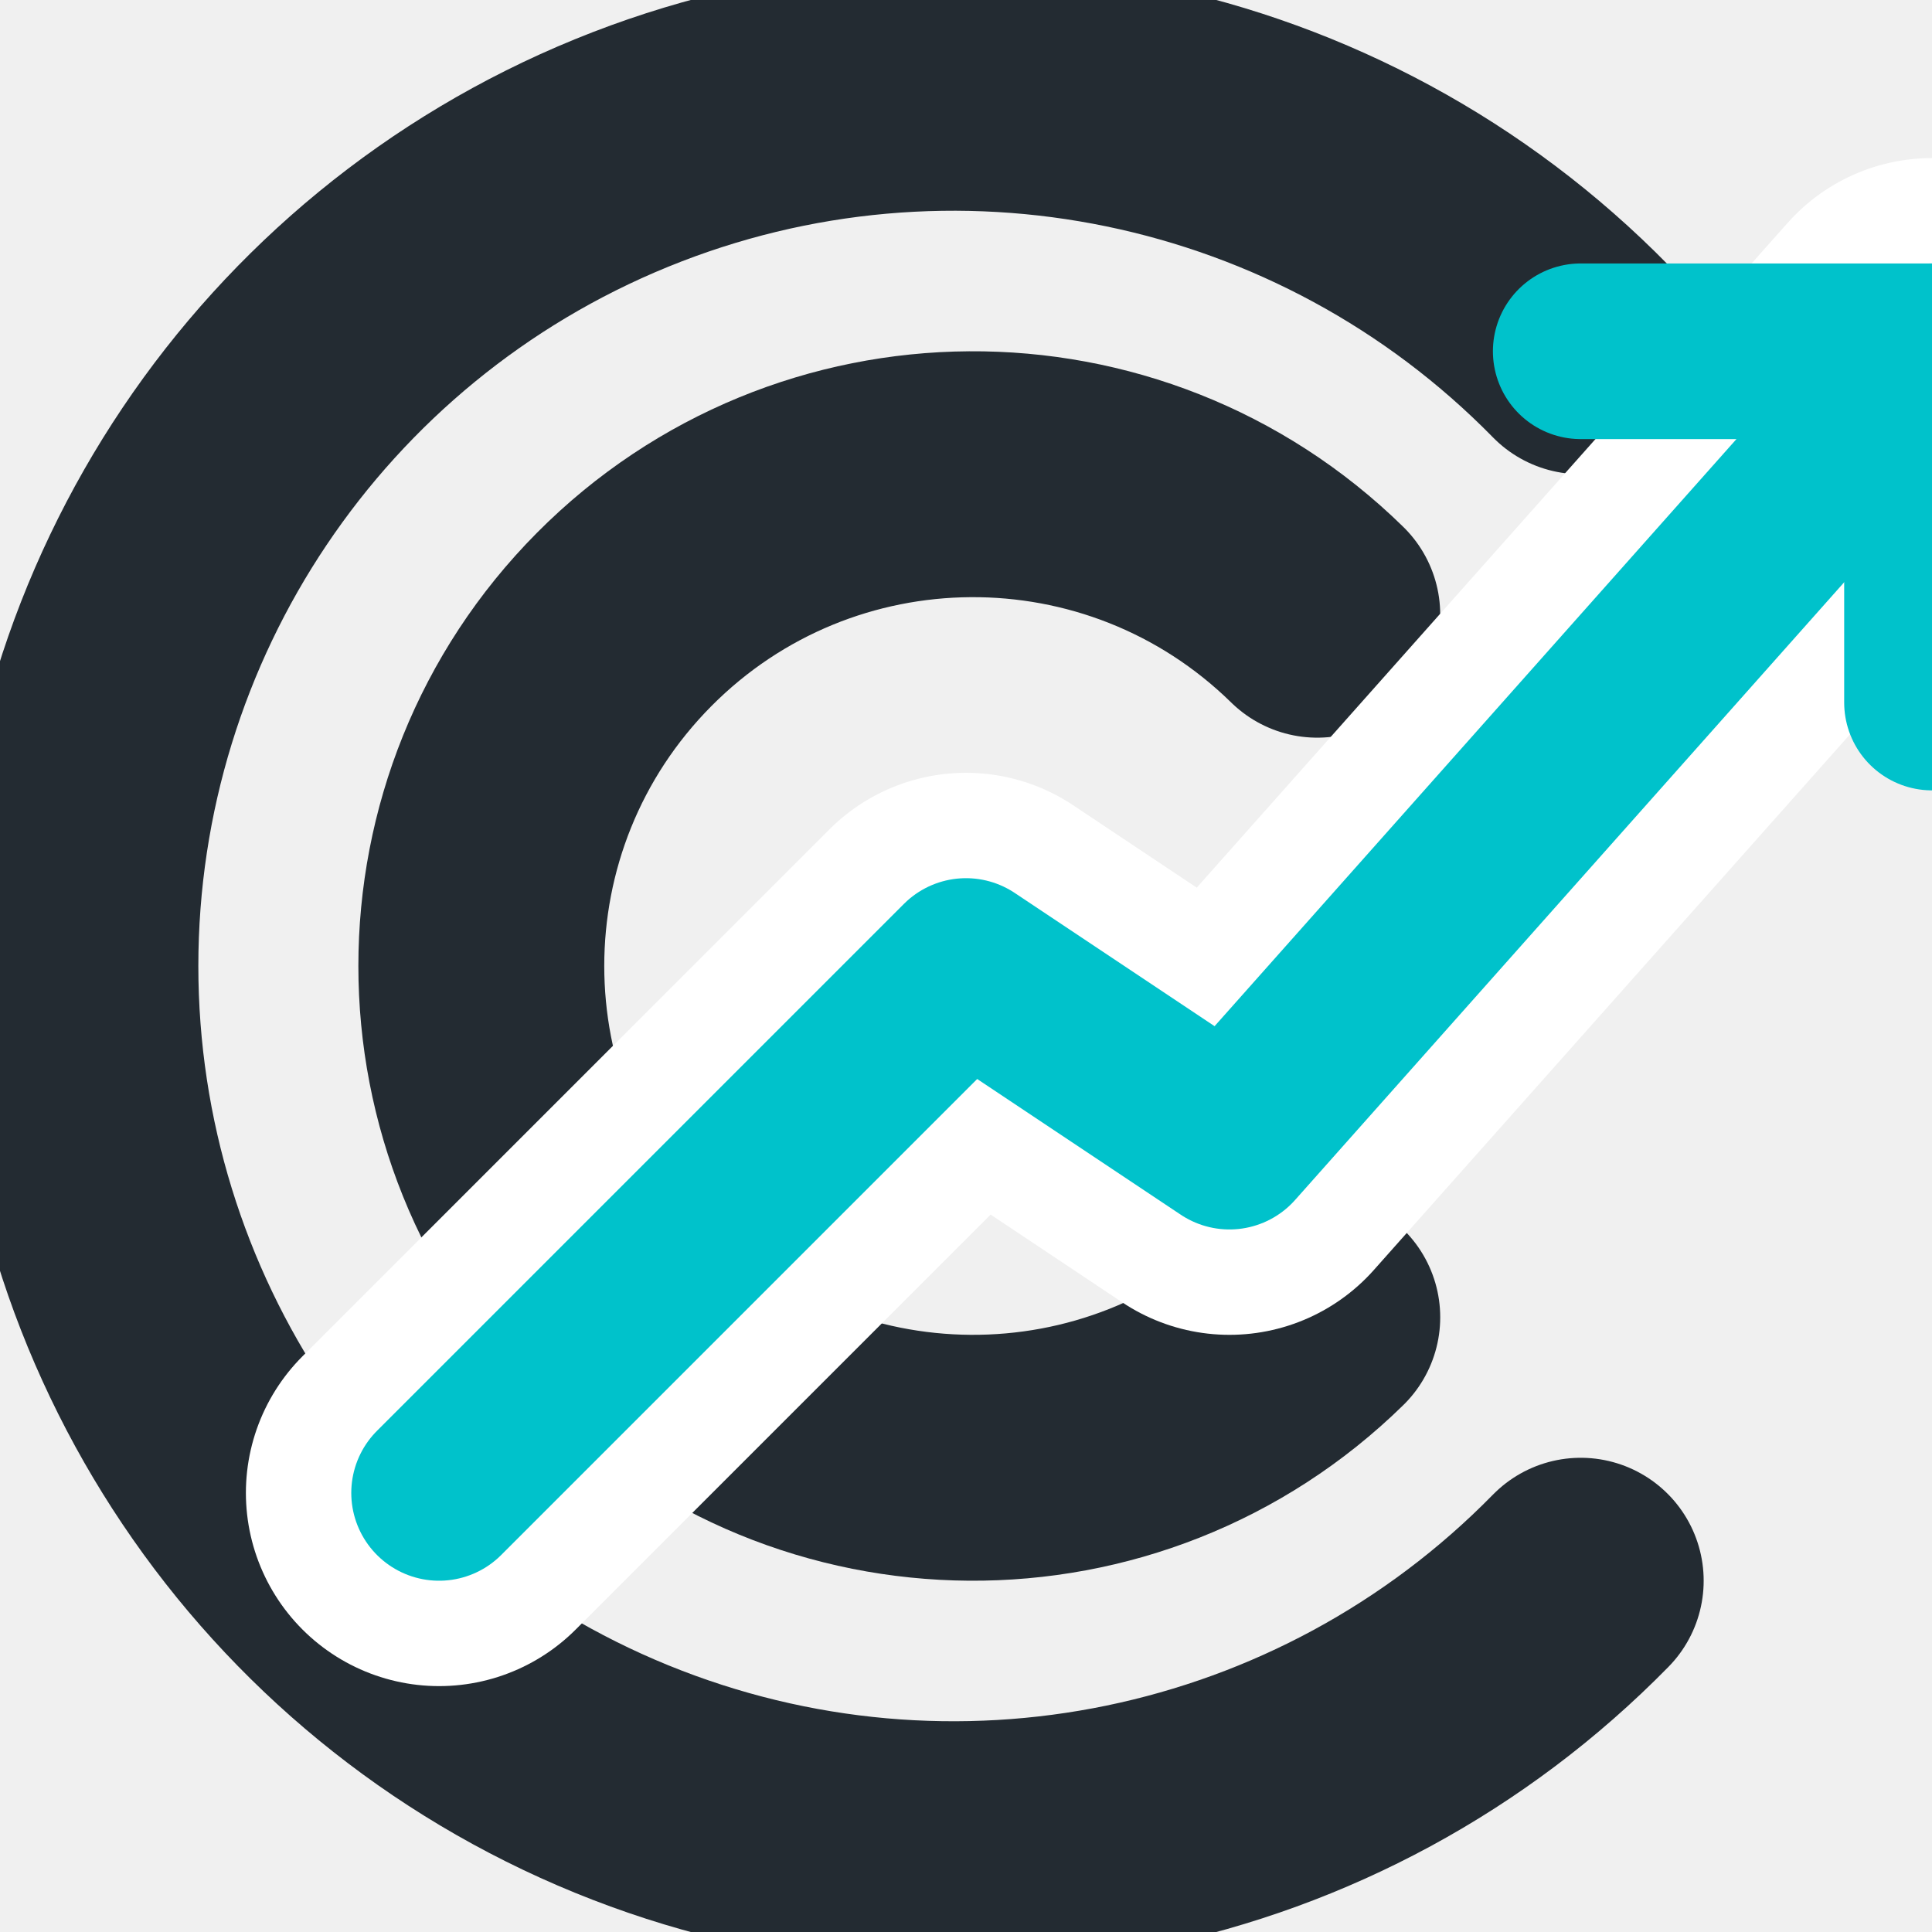
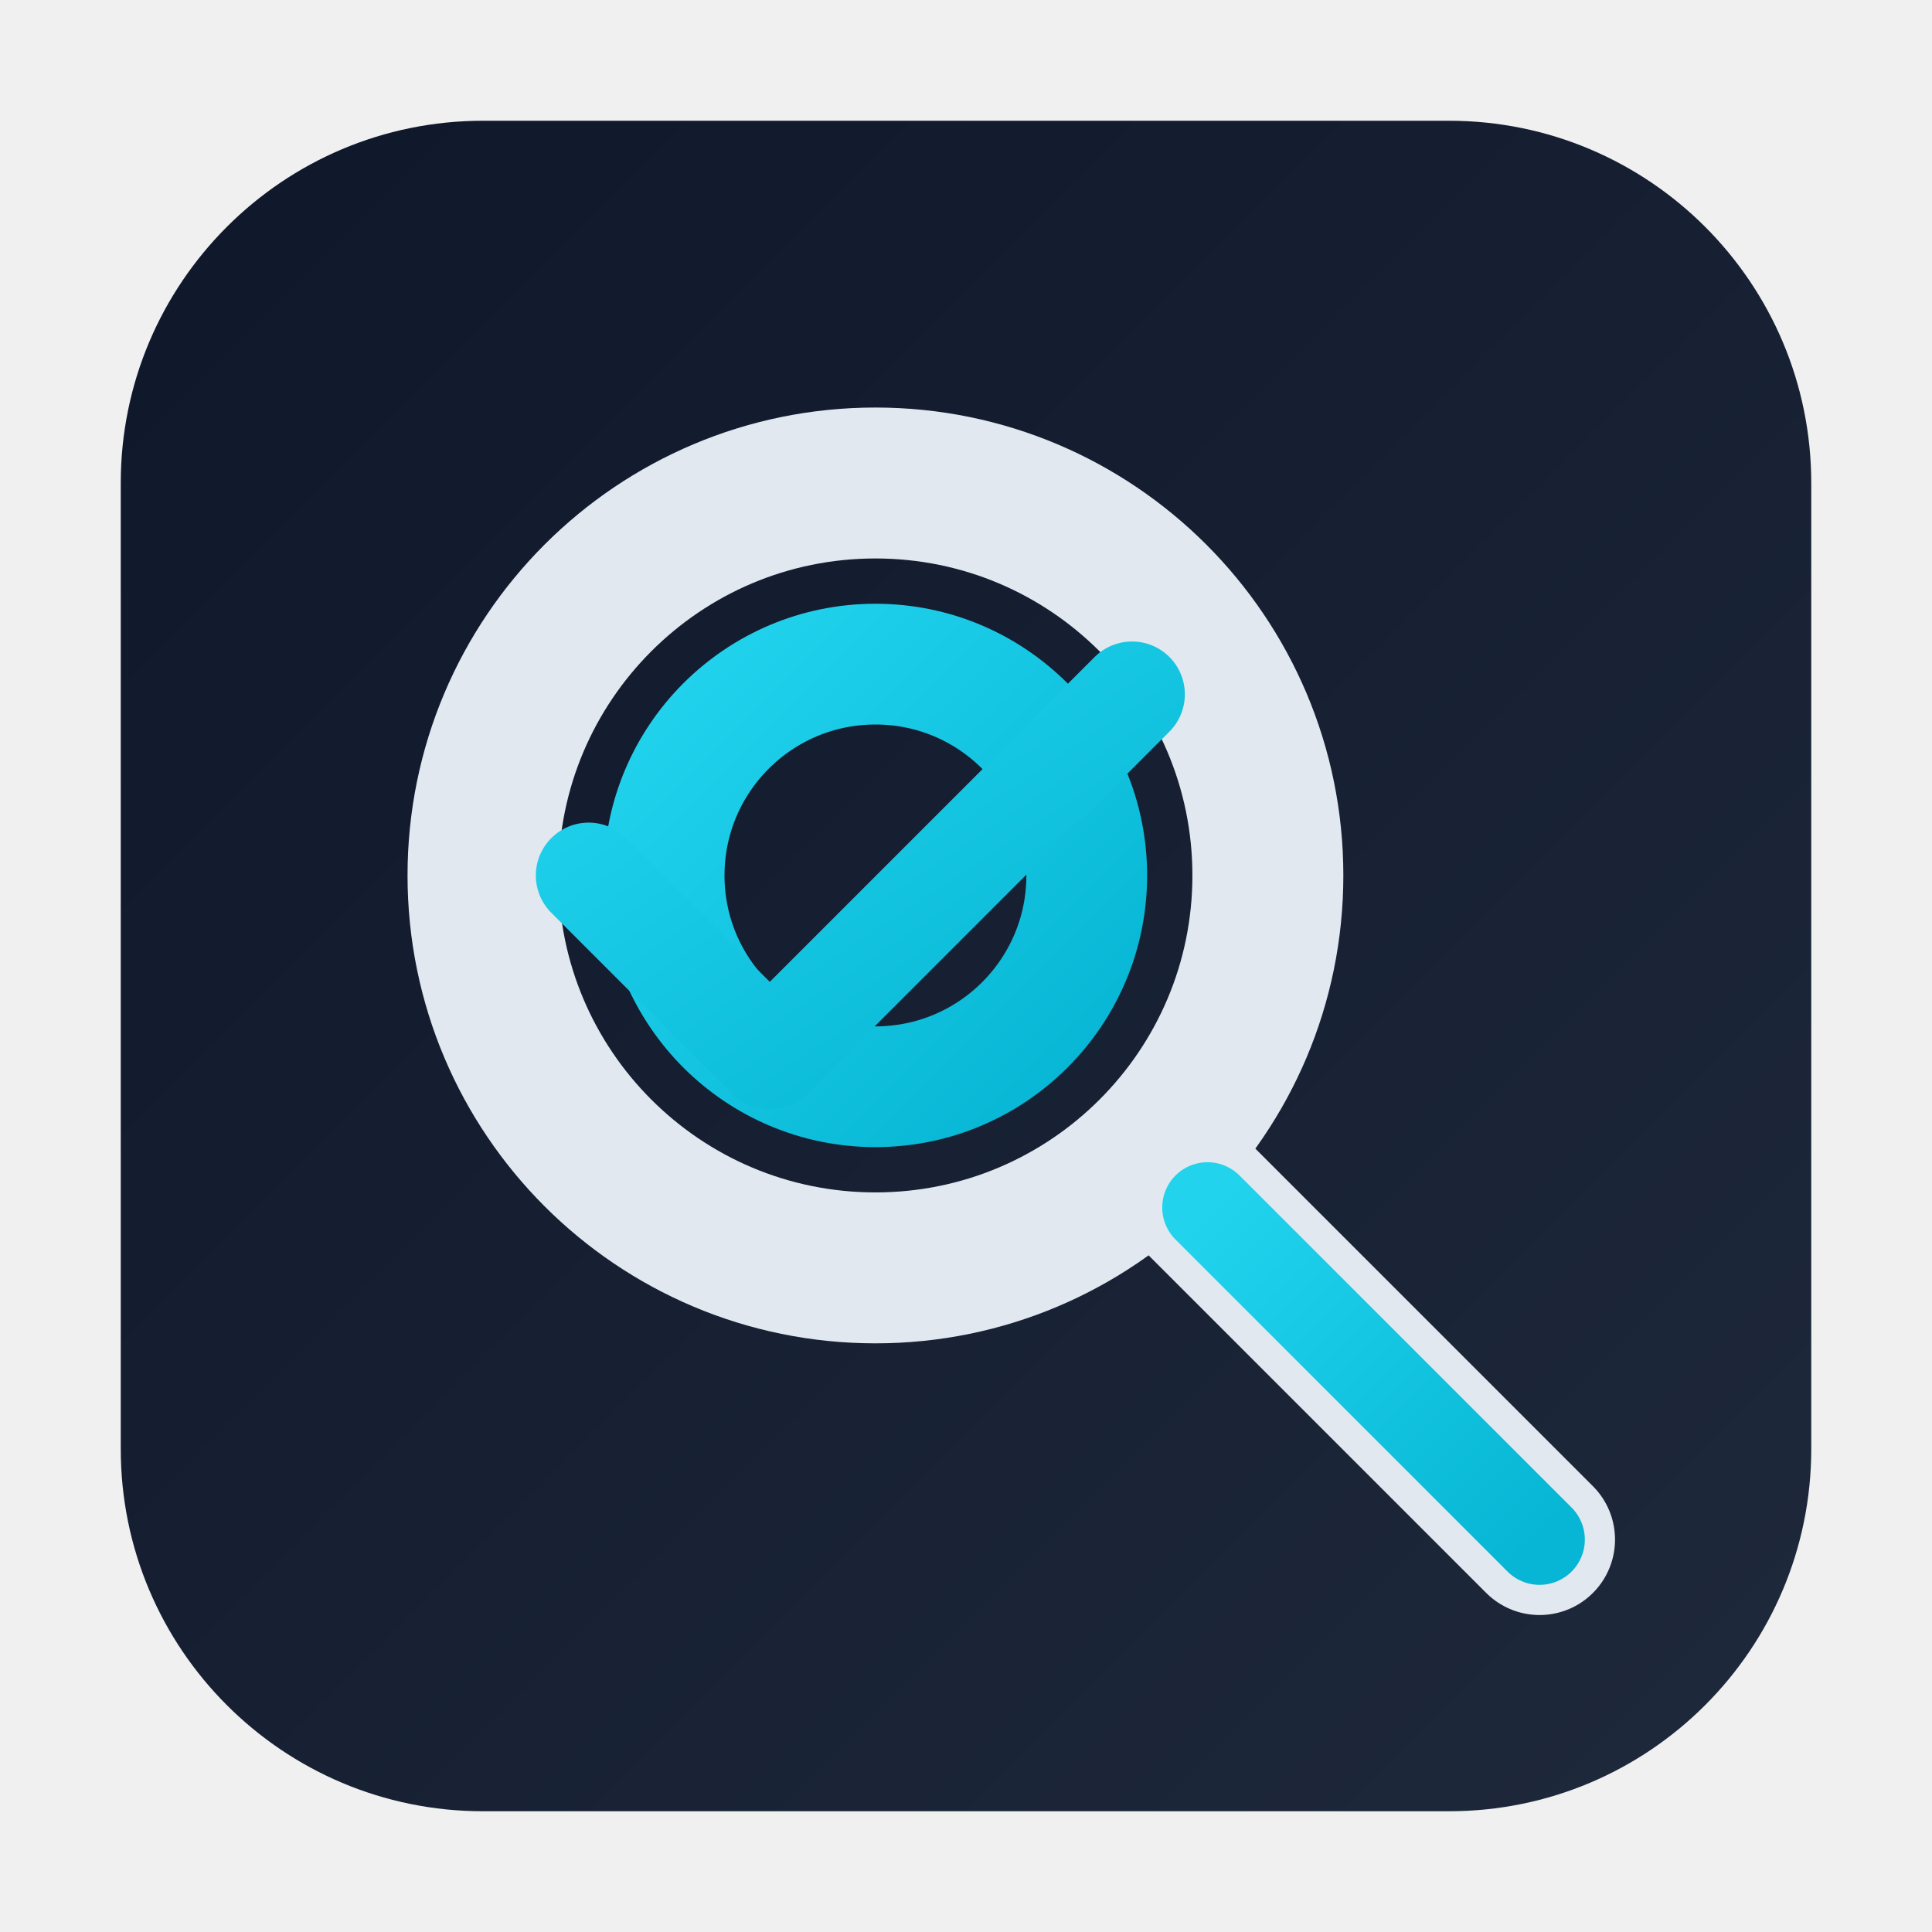
- <svg xmlns="http://www.w3.org/2000/svg" viewBox="-55 -55 110 110">
-   <path d="M 35,-35 A 50,50 0 1,0 35,35" stroke="#232B32" stroke-width="14" stroke-linecap="round" fill="none" />
-   <path d="M 20,-20 A 28,28 0 1,0 20,20" stroke="#232B32" stroke-width="14" stroke-linecap="round" fill="none" />
-   <polyline points="-30,30 0,0 15,10 55,-35" stroke="#FFFFFF" stroke-width="22" stroke-linecap="round" stroke-linejoin="round" fill="none" />
-   <polyline points="-30,30 0,0 15,10 55,-35" stroke="#00C2CB" stroke-width="10" stroke-linecap="round" stroke-linejoin="round" fill="none" />
-   <path d="M 35,-35 L 55,-35 L 55,-15" stroke="#00C2CB" stroke-width="10" stroke-linecap="round" stroke-linejoin="round" fill="none" />
+ <svg xmlns="http://www.w3.org/2000/svg" viewBox="0 0 128 128" role="img" aria-label="CareerLens">
+   <defs>
+     <linearGradient id="bg" x1="0" y1="0" x2="1" y2="1">
+       <stop offset="0%" stop-color="#0F172A" />
+       <stop offset="100%" stop-color="#1E293B" />
+     </linearGradient>
+     <linearGradient id="accent" x1="0" y1="0" x2="1" y2="1">
+       <stop offset="0%" stop-color="#22D3EE" />
+       <stop offset="100%" stop-color="#06B6D4" />
+     </linearGradient>
+   </defs>
+   <rect x="8" y="8" width="112" height="112" rx="24" fill="url(#bg)" />
+   <circle cx="58" cy="58" r="26" fill="none" stroke="#E2E8F0" stroke-width="10" />
+   <circle cx="58" cy="58" r="14" fill="none" stroke="url(#accent)" stroke-width="8" />
+   <path d="M77 77 L102 102" stroke="#E2E8F0" stroke-width="10" stroke-linecap="round" />
+   <path d="M80 80 L102 102" stroke="url(#accent)" stroke-width="6" stroke-linecap="round" />
+   <path d="M39 58 L51 70 L75 46" fill="none" stroke="url(#accent)" stroke-width="7" stroke-linecap="round" stroke-linejoin="round" />
</svg>
